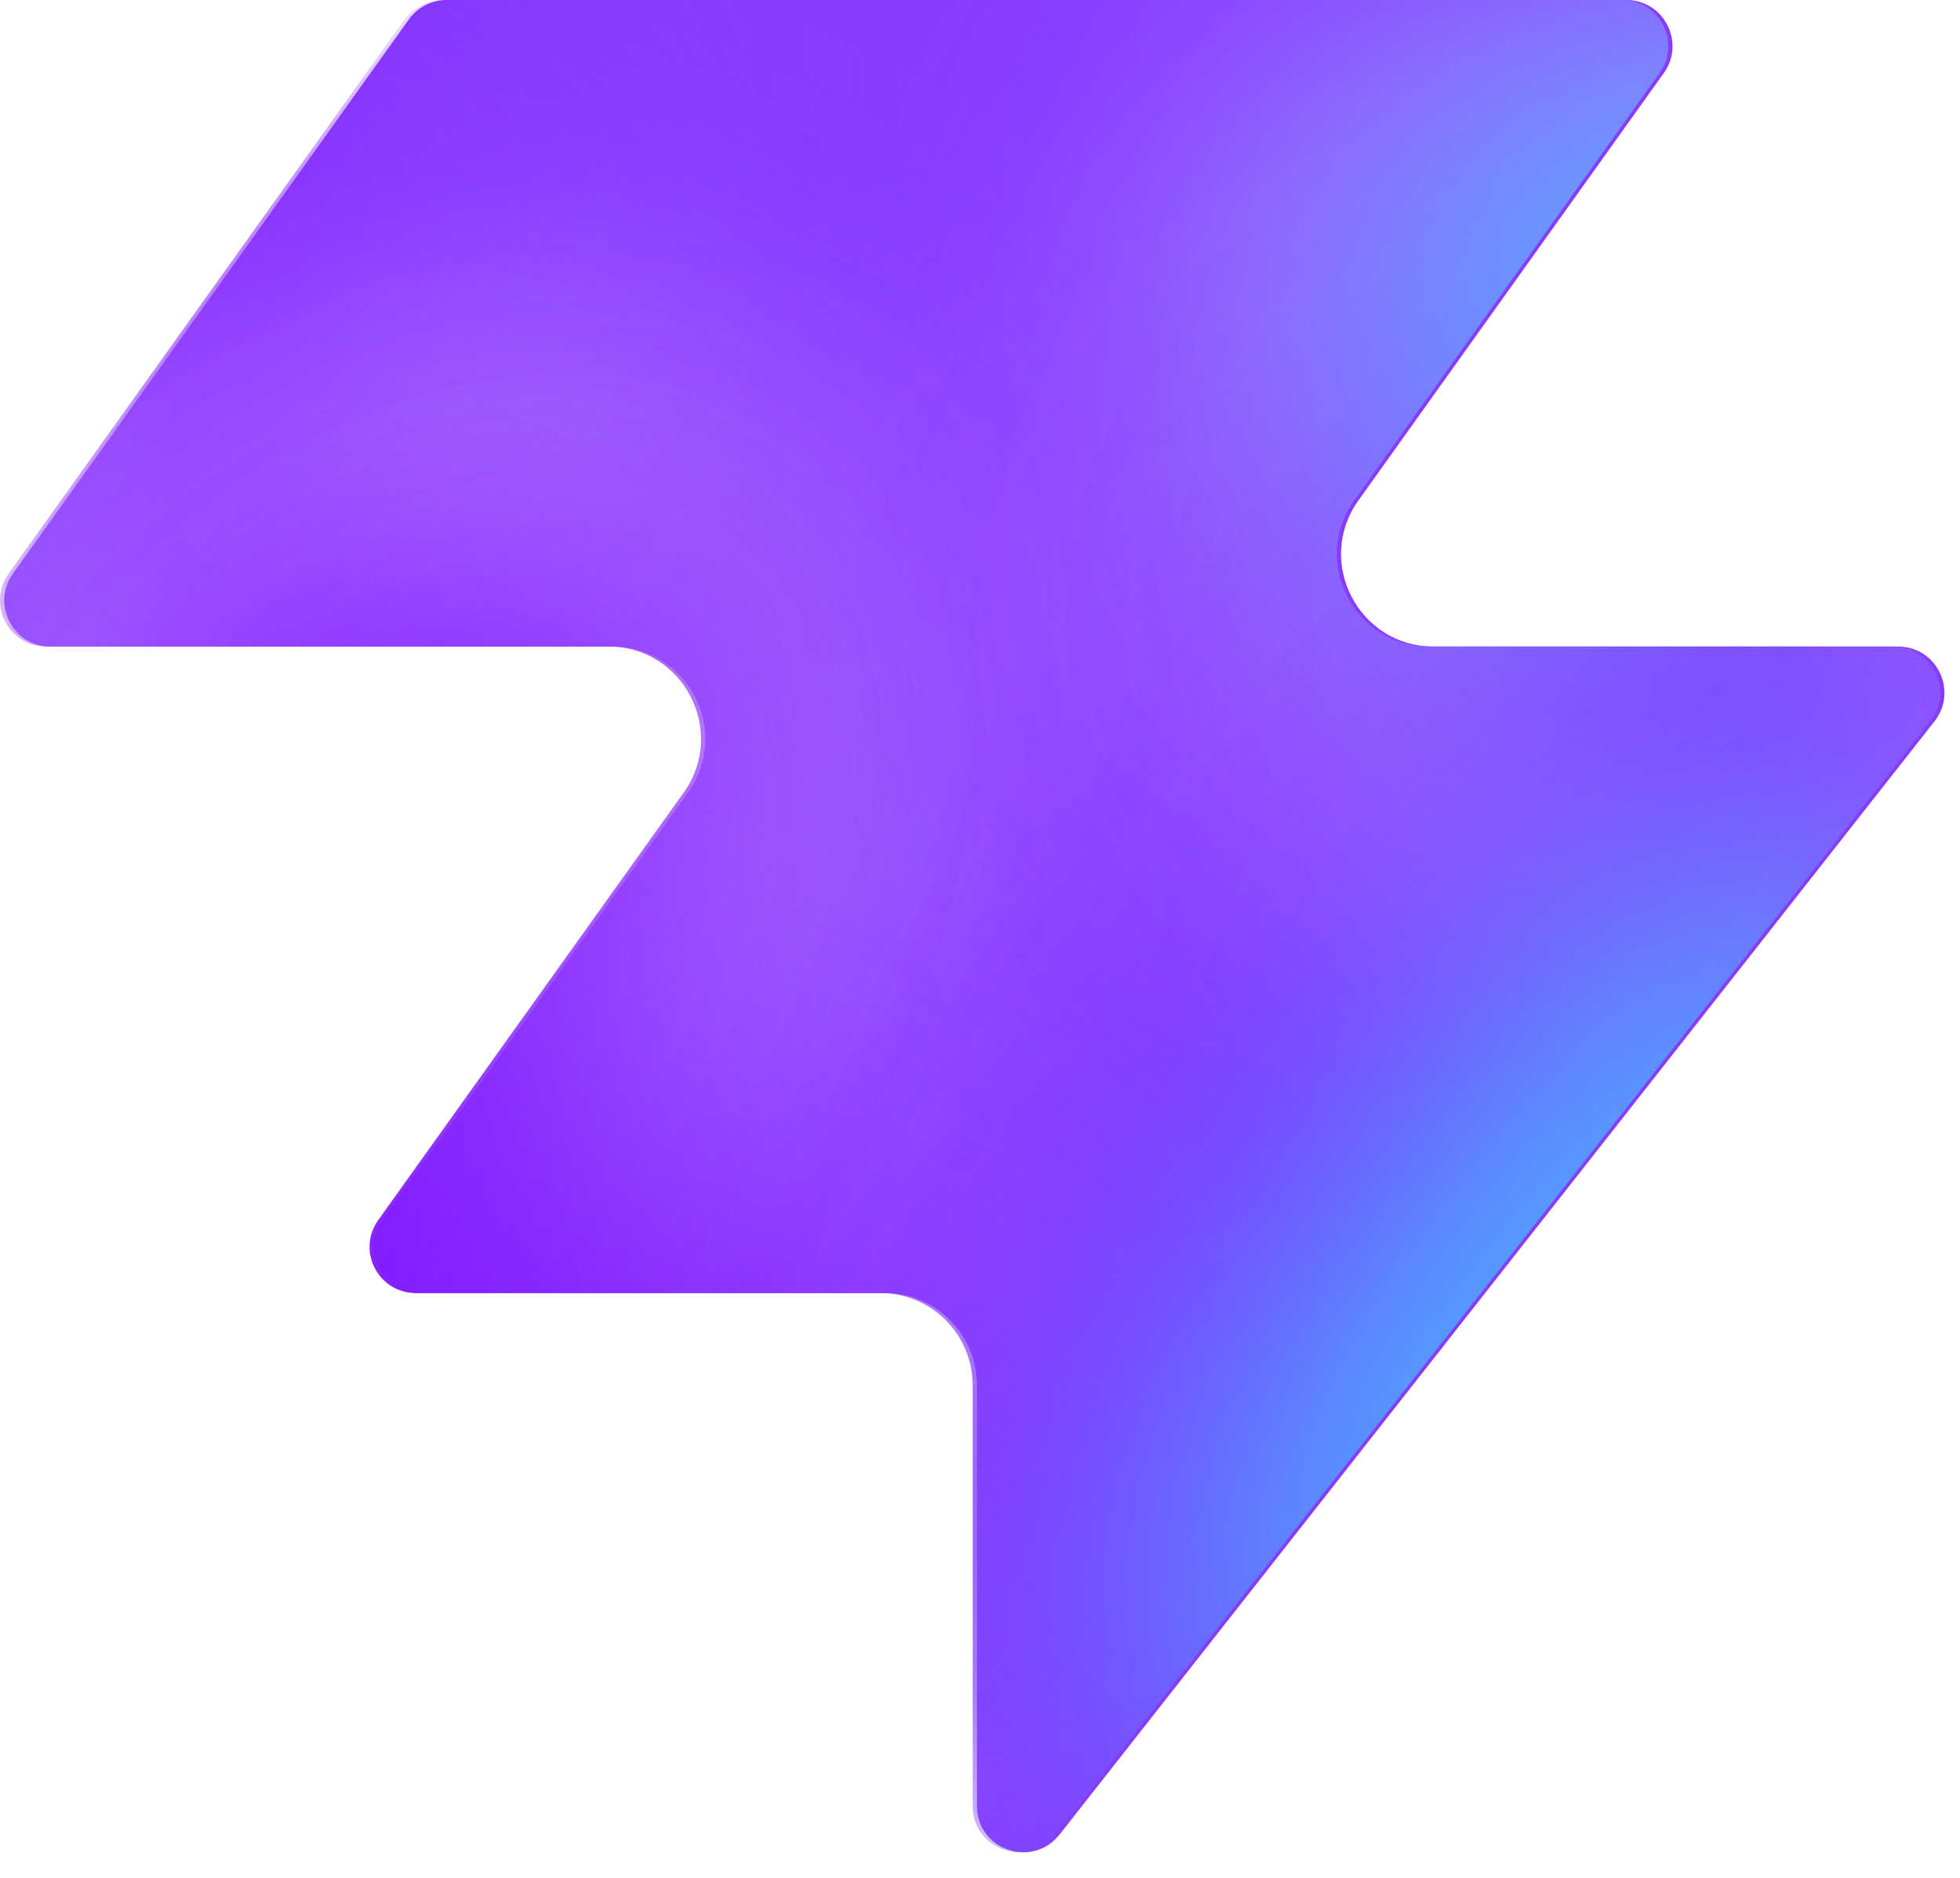
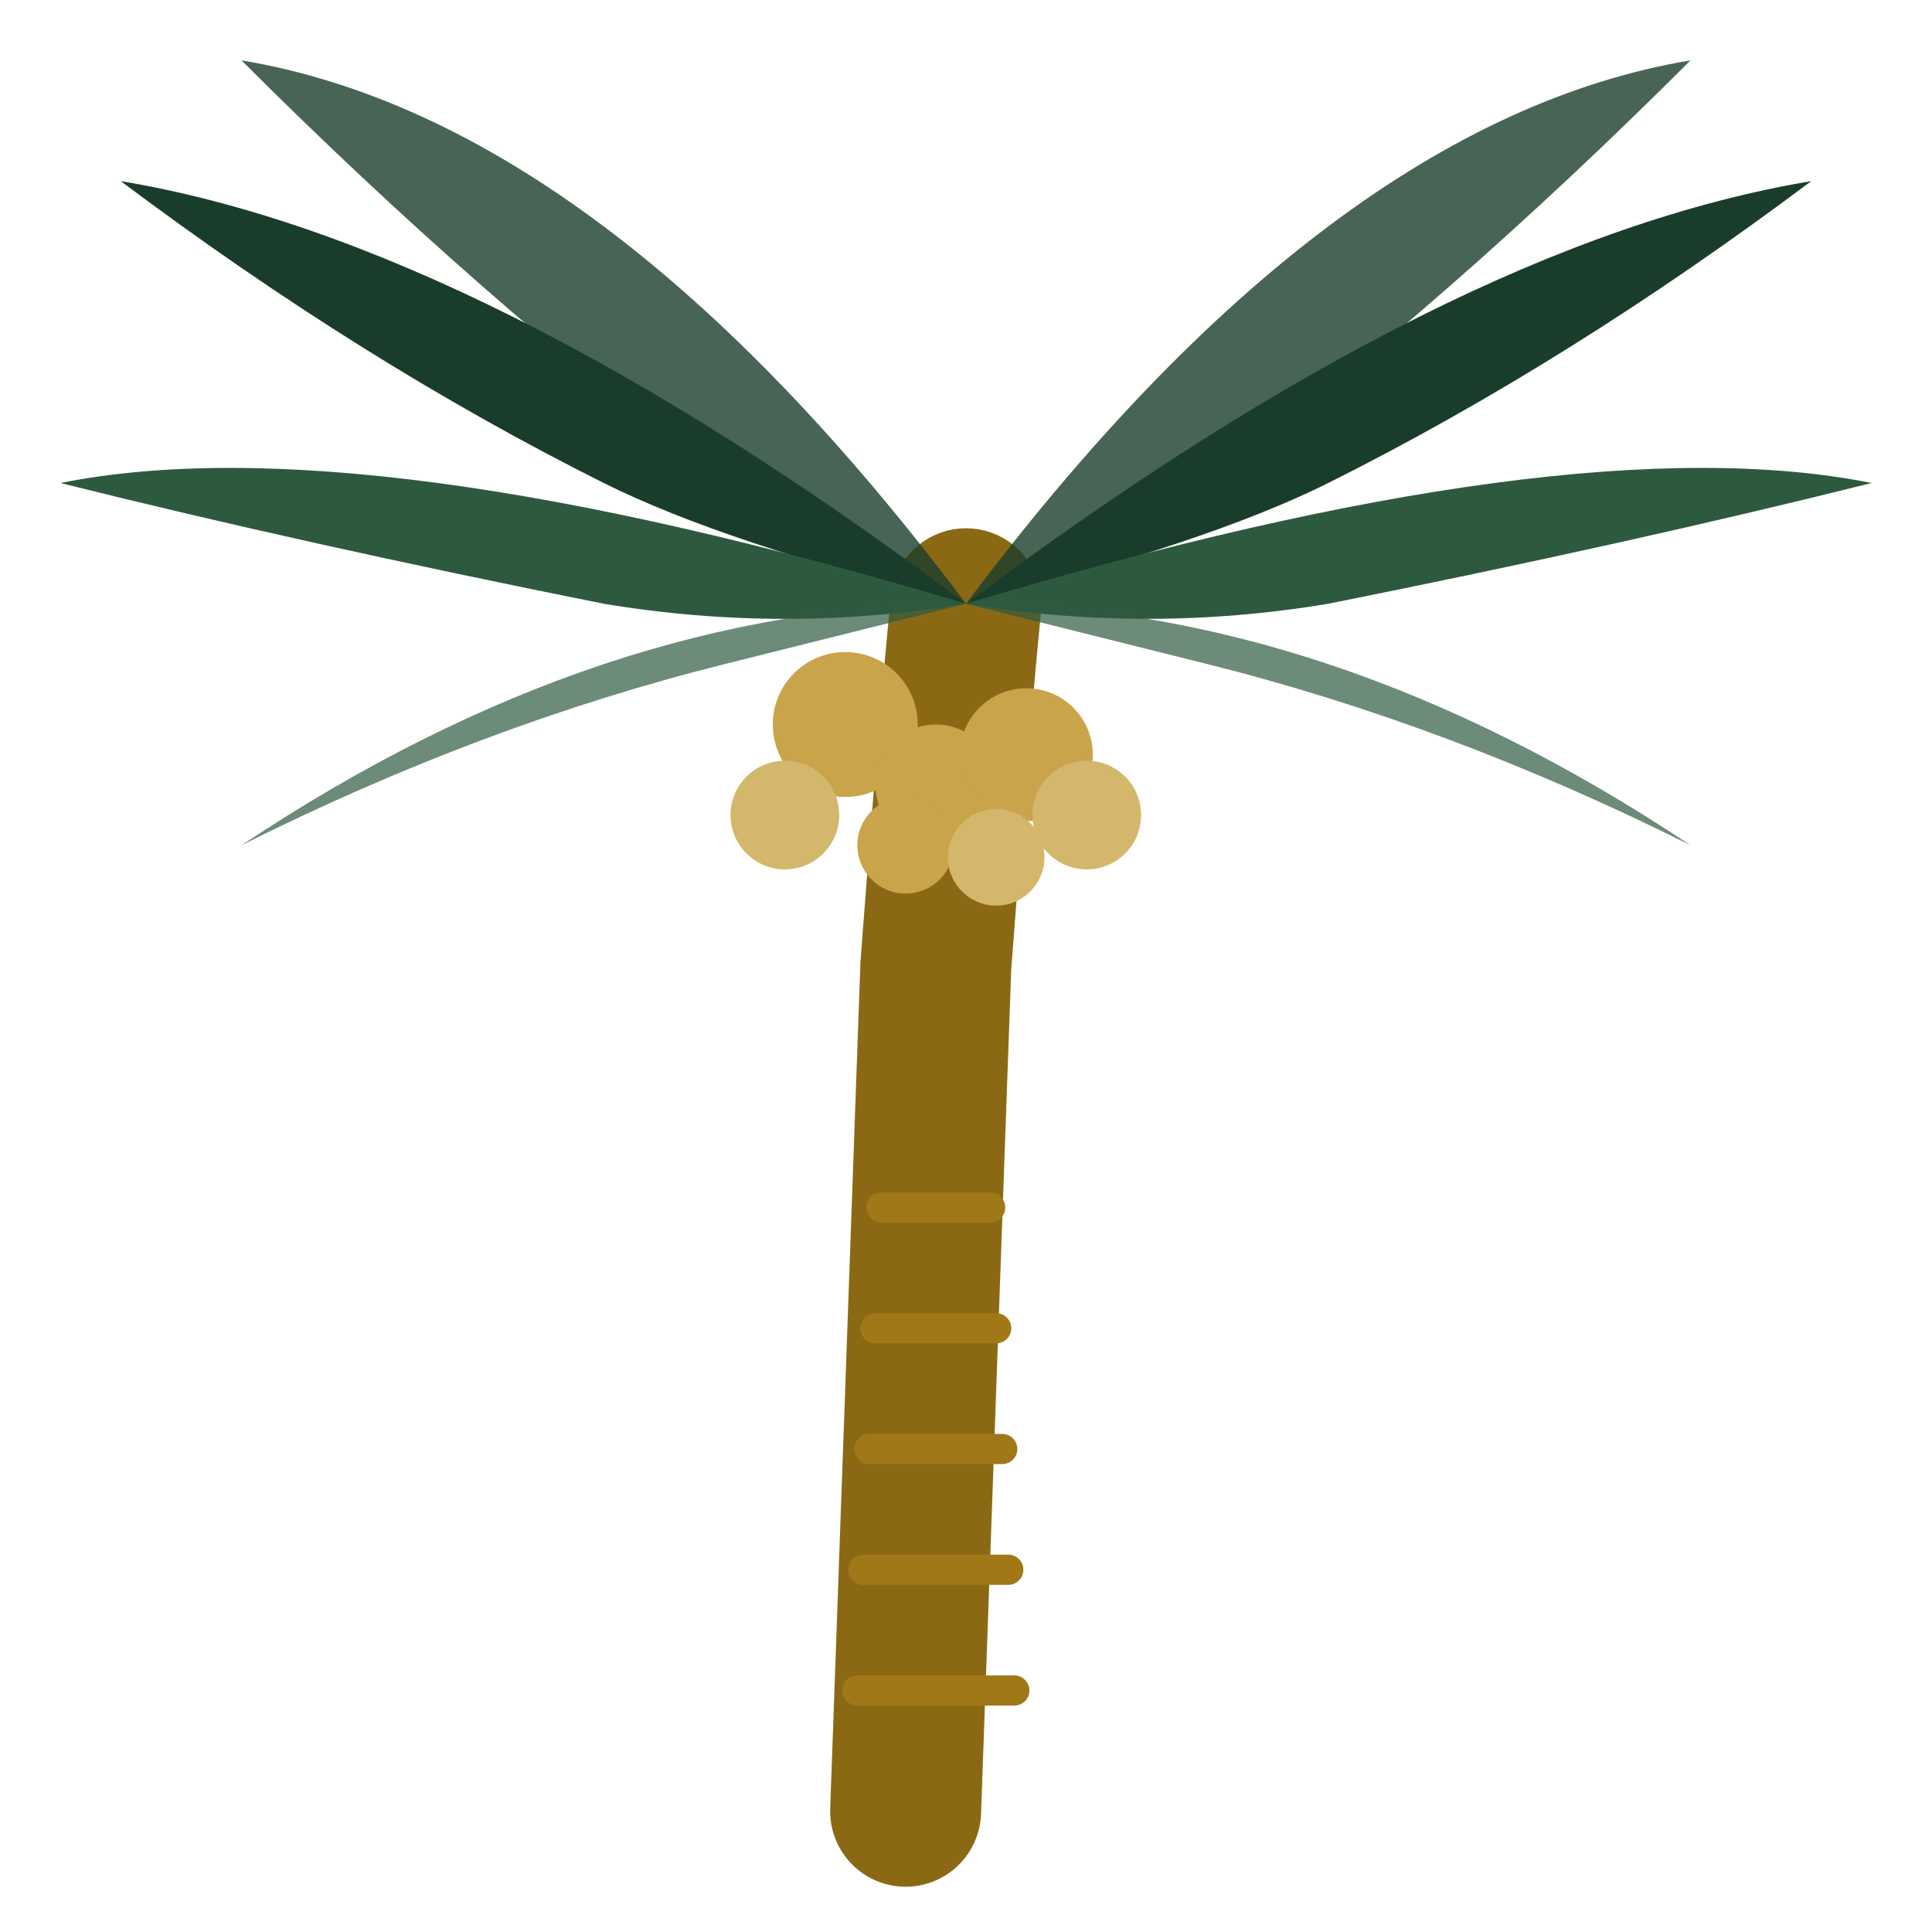
- <svg xmlns="http://www.w3.org/2000/svg" width="48" height="46" fill="none" viewBox="0 0 48 46">
-   <path fill="#863bff" d="M25.946 44.938c-.664.845-2.021.375-2.021-.698V33.937a2.26 2.26 0 0 0-2.262-2.262H10.287c-.92 0-1.456-1.04-.92-1.788l7.48-10.471c1.07-1.497 0-3.578-1.842-3.578H1.237c-.92 0-1.456-1.04-.92-1.788L10.013.474c.214-.297.556-.474.92-.474h28.894c.92 0 1.456 1.04.92 1.788l-7.48 10.471c-1.07 1.498 0 3.579 1.842 3.579h11.377c.943 0 1.473 1.088.89 1.83L25.947 44.94z" style="fill:#863bff;fill:color(display-p3 .525 .23 1);fill-opacity:1" />
-   <mask id="a" width="48" height="46" x="0" y="0" maskUnits="userSpaceOnUse" style="mask-type:alpha">
-     <path fill="#000" d="M25.842 44.938c-.664.844-2.021.375-2.021-.698V33.937a2.26 2.26 0 0 0-2.262-2.262H10.183c-.92 0-1.456-1.04-.92-1.788l7.48-10.471c1.07-1.498 0-3.579-1.842-3.579H1.133c-.92 0-1.456-1.04-.92-1.787L9.91.473c.214-.297.556-.474.92-.474h28.894c.92 0 1.456 1.04.92 1.788l-7.48 10.471c-1.07 1.498 0 3.578 1.842 3.578h11.377c.943 0 1.473 1.088.89 1.832L25.843 44.94z" style="fill:#000;fill-opacity:1" />
-   </mask>
-   <g mask="url(#a)">
-     <g filter="url(#b)">
-       <ellipse cx="5.508" cy="14.704" fill="#ede6ff" rx="5.508" ry="14.704" style="fill:#ede6ff;fill:color(display-p3 .927 .903 1);fill-opacity:1" transform="matrix(.00324 1 1 -.00324 -4.47 31.516)" />
-     </g>
-     <g filter="url(#c)">
-       <ellipse cx="10.399" cy="29.851" fill="#ede6ff" rx="10.399" ry="29.851" style="fill:#ede6ff;fill:color(display-p3 .927 .903 1);fill-opacity:1" transform="matrix(.00324 1 1 -.00324 -39.328 7.883)" />
-     </g>
-     <g filter="url(#d)">
-       <ellipse cx="5.508" cy="30.487" fill="#7e14ff" rx="5.508" ry="30.487" style="fill:#7e14ff;fill:color(display-p3 .492 .077 1);fill-opacity:1" transform="rotate(89.814 -25.913 -14.639)scale(1 -1)" />
-     </g>
-     <g filter="url(#e)">
-       <ellipse cx="5.508" cy="30.599" fill="#7e14ff" rx="5.508" ry="30.599" style="fill:#7e14ff;fill:color(display-p3 .492 .077 1);fill-opacity:1" transform="rotate(89.814 -32.644 -3.334)scale(1 -1)" />
-     </g>
-     <g filter="url(#f)">
-       <ellipse cx="5.508" cy="30.599" fill="#7e14ff" rx="5.508" ry="30.599" style="fill:#7e14ff;fill:color(display-p3 .492 .077 1);fill-opacity:1" transform="matrix(.00324 1 1 -.00324 -34.34 30.47)" />
-     </g>
-     <g filter="url(#g)">
-       <ellipse cx="14.072" cy="22.078" fill="#ede6ff" rx="14.072" ry="22.078" style="fill:#ede6ff;fill:color(display-p3 .927 .903 1);fill-opacity:1" transform="rotate(93.35 24.506 48.493)scale(-1 1)" />
-     </g>
-     <g filter="url(#h)">
-       <ellipse cx="3.47" cy="21.501" fill="#7e14ff" rx="3.47" ry="21.501" style="fill:#7e14ff;fill:color(display-p3 .492 .077 1);fill-opacity:1" transform="rotate(89.009 28.708 47.59)scale(-1 1)" />
-     </g>
-     <g filter="url(#i)">
-       <ellipse cx="3.47" cy="21.501" fill="#7e14ff" rx="3.47" ry="21.501" style="fill:#7e14ff;fill:color(display-p3 .492 .077 1);fill-opacity:1" transform="rotate(89.009 28.708 47.59)scale(-1 1)" />
-     </g>
-     <g filter="url(#j)">
-       <ellipse cx=".387" cy="8.972" fill="#7e14ff" rx="4.407" ry="29.108" style="fill:#7e14ff;fill:color(display-p3 .492 .077 1);fill-opacity:1" transform="rotate(39.51 .387 8.972)" />
-     </g>
-     <g filter="url(#k)">
-       <ellipse cx="47.523" cy="-6.092" fill="#7e14ff" rx="4.407" ry="29.108" style="fill:#7e14ff;fill:color(display-p3 .492 .077 1);fill-opacity:1" transform="rotate(37.892 47.523 -6.092)" />
-     </g>
-     <g filter="url(#l)">
-       <ellipse cx="41.412" cy="6.333" fill="#47bfff" rx="5.971" ry="9.665" style="fill:#47bfff;fill:color(display-p3 .28 .748 1);fill-opacity:1" transform="rotate(37.892 41.412 6.333)" />
-     </g>
-     <g filter="url(#m)">
-       <ellipse cx="-1.879" cy="38.332" fill="#7e14ff" rx="4.407" ry="29.108" style="fill:#7e14ff;fill:color(display-p3 .492 .077 1);fill-opacity:1" transform="rotate(37.892 -1.88 38.332)" />
-     </g>
-     <g filter="url(#n)">
-       <ellipse cx="-1.879" cy="38.332" fill="#7e14ff" rx="4.407" ry="29.108" style="fill:#7e14ff;fill:color(display-p3 .492 .077 1);fill-opacity:1" transform="rotate(37.892 -1.88 38.332)" />
-     </g>
-     <g filter="url(#o)">
-       <ellipse cx="35.651" cy="29.907" fill="#7e14ff" rx="4.407" ry="29.108" style="fill:#7e14ff;fill:color(display-p3 .492 .077 1);fill-opacity:1" transform="rotate(37.892 35.651 29.907)" />
-     </g>
-     <g filter="url(#p)">
-       <ellipse cx="38.418" cy="32.4" fill="#47bfff" rx="5.971" ry="15.297" style="fill:#47bfff;fill:color(display-p3 .28 .748 1);fill-opacity:1" transform="rotate(37.892 38.418 32.4)" />
-     </g>
-   </g>
-   <defs>
-     <filter id="b" width="60.045" height="41.654" x="-19.77" y="16.149" color-interpolation-filters="sRGB" filterUnits="userSpaceOnUse">
-       <feFlood flood-opacity="0" result="BackgroundImageFix" />
-       <feBlend in="SourceGraphic" in2="BackgroundImageFix" result="shape" />
-       <feGaussianBlur result="effect1_foregroundBlur_2002_17158" stdDeviation="7.659" />
-     </filter>
-     <filter id="c" width="90.34" height="51.437" x="-54.613" y="-7.533" color-interpolation-filters="sRGB" filterUnits="userSpaceOnUse">
-       <feFlood flood-opacity="0" result="BackgroundImageFix" />
-       <feBlend in="SourceGraphic" in2="BackgroundImageFix" result="shape" />
-       <feGaussianBlur result="effect1_foregroundBlur_2002_17158" stdDeviation="7.659" />
-     </filter>
-     <filter id="d" width="79.355" height="29.4" x="-49.64" y="2.03" color-interpolation-filters="sRGB" filterUnits="userSpaceOnUse">
-       <feFlood flood-opacity="0" result="BackgroundImageFix" />
-       <feBlend in="SourceGraphic" in2="BackgroundImageFix" result="shape" />
-       <feGaussianBlur result="effect1_foregroundBlur_2002_17158" stdDeviation="4.596" />
-     </filter>
-     <filter id="e" width="79.579" height="29.4" x="-45.045" y="20.029" color-interpolation-filters="sRGB" filterUnits="userSpaceOnUse">
-       <feFlood flood-opacity="0" result="BackgroundImageFix" />
-       <feBlend in="SourceGraphic" in2="BackgroundImageFix" result="shape" />
-       <feGaussianBlur result="effect1_foregroundBlur_2002_17158" stdDeviation="4.596" />
-     </filter>
-     <filter id="f" width="79.579" height="29.4" x="-43.513" y="21.178" color-interpolation-filters="sRGB" filterUnits="userSpaceOnUse">
-       <feFlood flood-opacity="0" result="BackgroundImageFix" />
-       <feBlend in="SourceGraphic" in2="BackgroundImageFix" result="shape" />
-       <feGaussianBlur result="effect1_foregroundBlur_2002_17158" stdDeviation="4.596" />
-     </filter>
-     <filter id="g" width="74.749" height="58.852" x="15.756" y="-17.901" color-interpolation-filters="sRGB" filterUnits="userSpaceOnUse">
-       <feFlood flood-opacity="0" result="BackgroundImageFix" />
-       <feBlend in="SourceGraphic" in2="BackgroundImageFix" result="shape" />
-       <feGaussianBlur result="effect1_foregroundBlur_2002_17158" stdDeviation="7.659" />
-     </filter>
-     <filter id="h" width="61.377" height="25.362" x="23.548" y="2.284" color-interpolation-filters="sRGB" filterUnits="userSpaceOnUse">
-       <feFlood flood-opacity="0" result="BackgroundImageFix" />
-       <feBlend in="SourceGraphic" in2="BackgroundImageFix" result="shape" />
-       <feGaussianBlur result="effect1_foregroundBlur_2002_17158" stdDeviation="4.596" />
-     </filter>
-     <filter id="i" width="61.377" height="25.362" x="23.548" y="2.284" color-interpolation-filters="sRGB" filterUnits="userSpaceOnUse">
-       <feFlood flood-opacity="0" result="BackgroundImageFix" />
-       <feBlend in="SourceGraphic" in2="BackgroundImageFix" result="shape" />
-       <feGaussianBlur result="effect1_foregroundBlur_2002_17158" stdDeviation="4.596" />
-     </filter>
-     <filter id="j" width="56.045" height="63.649" x="-27.636" y="-22.853" color-interpolation-filters="sRGB" filterUnits="userSpaceOnUse">
-       <feFlood flood-opacity="0" result="BackgroundImageFix" />
-       <feBlend in="SourceGraphic" in2="BackgroundImageFix" result="shape" />
-       <feGaussianBlur result="effect1_foregroundBlur_2002_17158" stdDeviation="4.596" />
-     </filter>
-     <filter id="k" width="54.814" height="64.646" x="20.116" y="-38.415" color-interpolation-filters="sRGB" filterUnits="userSpaceOnUse">
-       <feFlood flood-opacity="0" result="BackgroundImageFix" />
-       <feBlend in="SourceGraphic" in2="BackgroundImageFix" result="shape" />
-       <feGaussianBlur result="effect1_foregroundBlur_2002_17158" stdDeviation="4.596" />
-     </filter>
-     <filter id="l" width="33.541" height="35.313" x="24.641" y="-11.323" color-interpolation-filters="sRGB" filterUnits="userSpaceOnUse">
-       <feFlood flood-opacity="0" result="BackgroundImageFix" />
-       <feBlend in="SourceGraphic" in2="BackgroundImageFix" result="shape" />
-       <feGaussianBlur result="effect1_foregroundBlur_2002_17158" stdDeviation="4.596" />
-     </filter>
-     <filter id="m" width="54.814" height="64.646" x="-29.286" y="6.009" color-interpolation-filters="sRGB" filterUnits="userSpaceOnUse">
-       <feFlood flood-opacity="0" result="BackgroundImageFix" />
-       <feBlend in="SourceGraphic" in2="BackgroundImageFix" result="shape" />
-       <feGaussianBlur result="effect1_foregroundBlur_2002_17158" stdDeviation="4.596" />
-     </filter>
-     <filter id="n" width="54.814" height="64.646" x="-29.286" y="6.009" color-interpolation-filters="sRGB" filterUnits="userSpaceOnUse">
-       <feFlood flood-opacity="0" result="BackgroundImageFix" />
-       <feBlend in="SourceGraphic" in2="BackgroundImageFix" result="shape" />
-       <feGaussianBlur result="effect1_foregroundBlur_2002_17158" stdDeviation="4.596" />
-     </filter>
-     <filter id="o" width="54.814" height="64.646" x="8.244" y="-2.416" color-interpolation-filters="sRGB" filterUnits="userSpaceOnUse">
-       <feFlood flood-opacity="0" result="BackgroundImageFix" />
-       <feBlend in="SourceGraphic" in2="BackgroundImageFix" result="shape" />
-       <feGaussianBlur result="effect1_foregroundBlur_2002_17158" stdDeviation="4.596" />
-     </filter>
-     <filter id="p" width="39.409" height="43.623" x="18.713" y="10.588" color-interpolation-filters="sRGB" filterUnits="userSpaceOnUse">
-       <feFlood flood-opacity="0" result="BackgroundImageFix" />
-       <feBlend in="SourceGraphic" in2="BackgroundImageFix" result="shape" />
-       <feGaussianBlur result="effect1_foregroundBlur_2002_17158" stdDeviation="4.596" />
-     </filter>
-   </defs>
+ <svg xmlns="http://www.w3.org/2000/svg" width="32" height="32" viewBox="0 0 32 32" fill="none">
+   <path d="M15 30 L15.5 16 Q15.8 12 16 10" stroke="#8B6914" stroke-width="2.5" stroke-linecap="round" fill="none" />
+   <path d="M14.2 28 L16.8 28" stroke="#A07818" stroke-width="0.5" stroke-linecap="round" />
+   <path d="M14.3 26 L16.7 26" stroke="#A07818" stroke-width="0.5" stroke-linecap="round" />
+   <path d="M14.4 24 L16.6 24" stroke="#A07818" stroke-width="0.5" stroke-linecap="round" />
+   <path d="M14.5 22 L16.5 22" stroke="#A07818" stroke-width="0.5" stroke-linecap="round" />
+   <path d="M14.6 20 L16.4 20" stroke="#A07818" stroke-width="0.5" stroke-linecap="round" />
+   <path d="M16 10 Q8 4 2 3 Q6 6 10 8 Q12 9 16 10Z" fill="#1a3d2b" />
+   <path d="M16 10 Q6 7 1 8 Q5 9 10 10 Q13 10.5 16 10Z" fill="#2d5a3f" />
+   <path d="M16 10 Q24 4 30 3 Q26 6 22 8 Q20 9 16 10Z" fill="#1a3d2b" />
+   <path d="M16 10 Q26 7 31 8 Q27 9 22 10 Q19 10.5 16 10Z" fill="#2d5a3f" />
+   <path d="M16 10 Q10 2 4 1 Q8 5 12 8 Q14 9 16 10Z" fill="#1a3d2b" opacity="0.8" />
+   <path d="M16 10 Q22 2 28 1 Q24 5 20 8 Q18 9 16 10Z" fill="#1a3d2b" opacity="0.8" />
+   <path d="M16 10 Q10 10 4 14 Q8 12 12 11 Q14 10.5 16 10Z" fill="#2d5a3f" opacity="0.7" />
+   <path d="M16 10 Q22 10 28 14 Q24 12 20 11 Q18 10.5 16 10Z" fill="#2d5a3f" opacity="0.7" />
+   <circle cx="14" cy="12" r="1.2" fill="#c9a44a" />
+   <circle cx="15.5" cy="13" r="1" fill="#c9a44a" />
+   <circle cx="17" cy="12.5" r="1.1" fill="#c9a44a" />
+   <circle cx="13" cy="13.5" r="0.9" fill="#d4b76a" />
+   <circle cx="18" cy="13.5" r="0.9" fill="#d4b76a" />
+   <circle cx="15" cy="14" r="0.8" fill="#c9a44a" />
+   <circle cx="16.5" cy="14.2" r="0.8" fill="#d4b76a" />
</svg>
